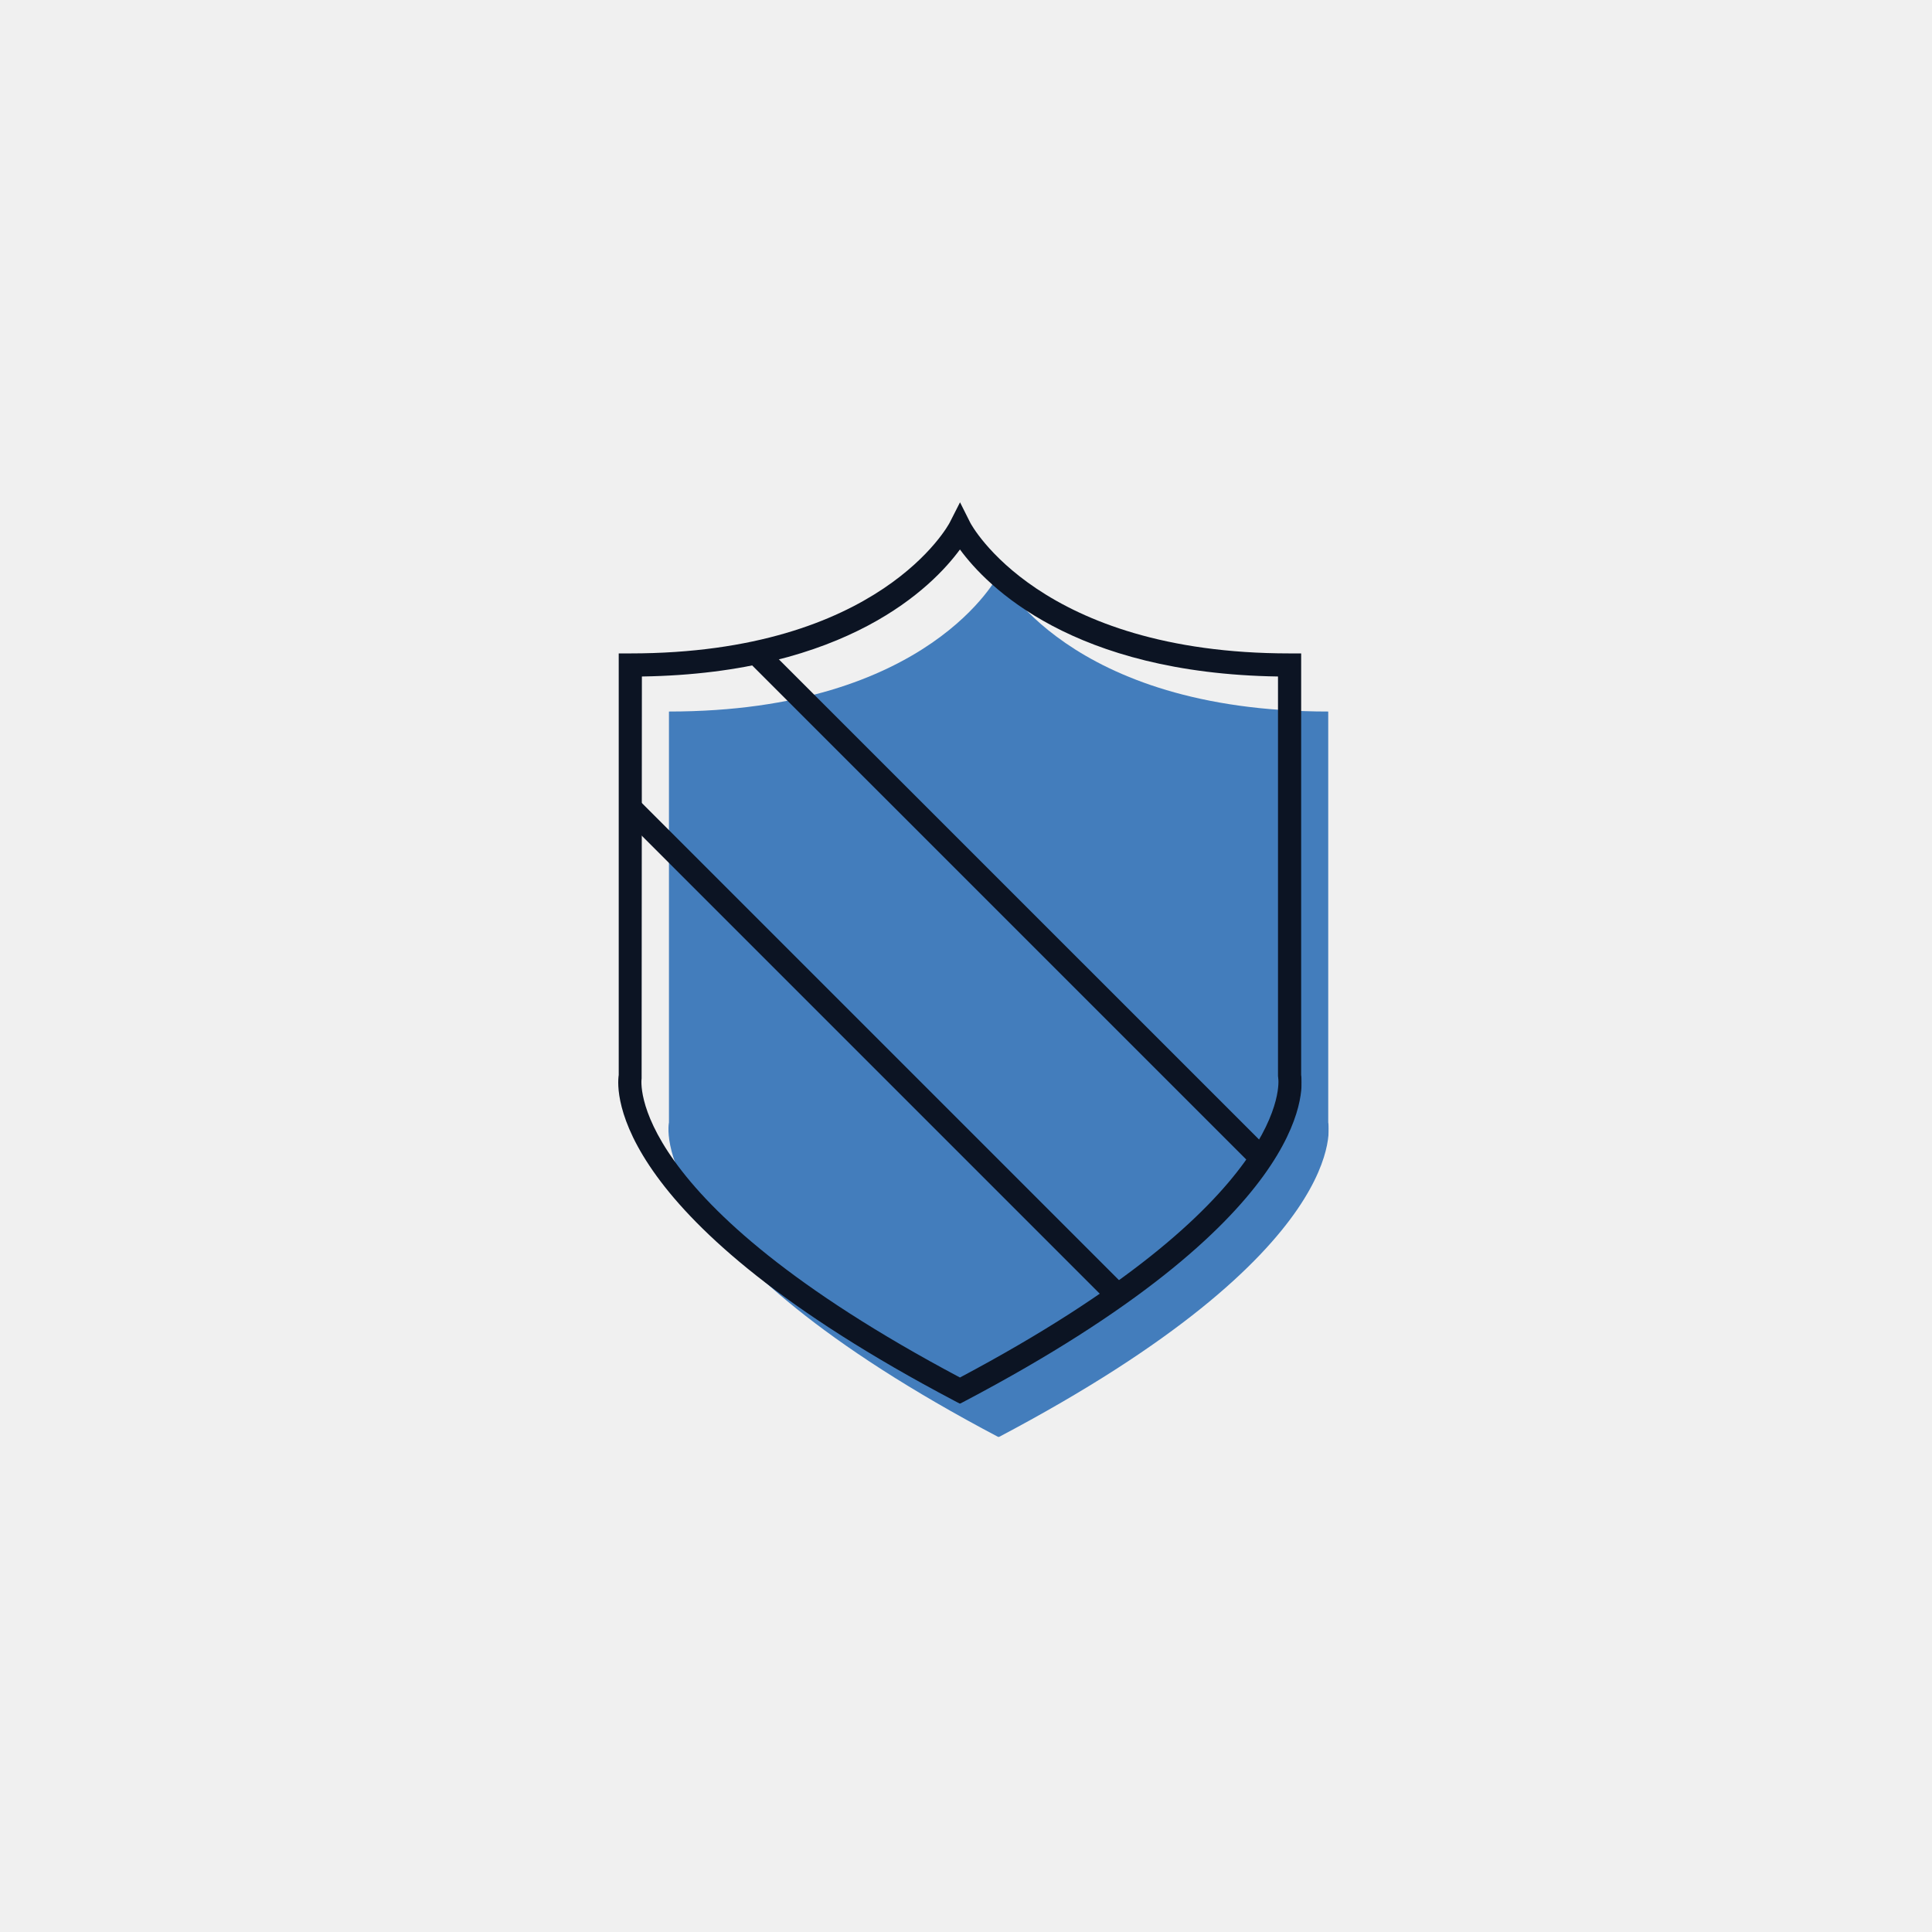
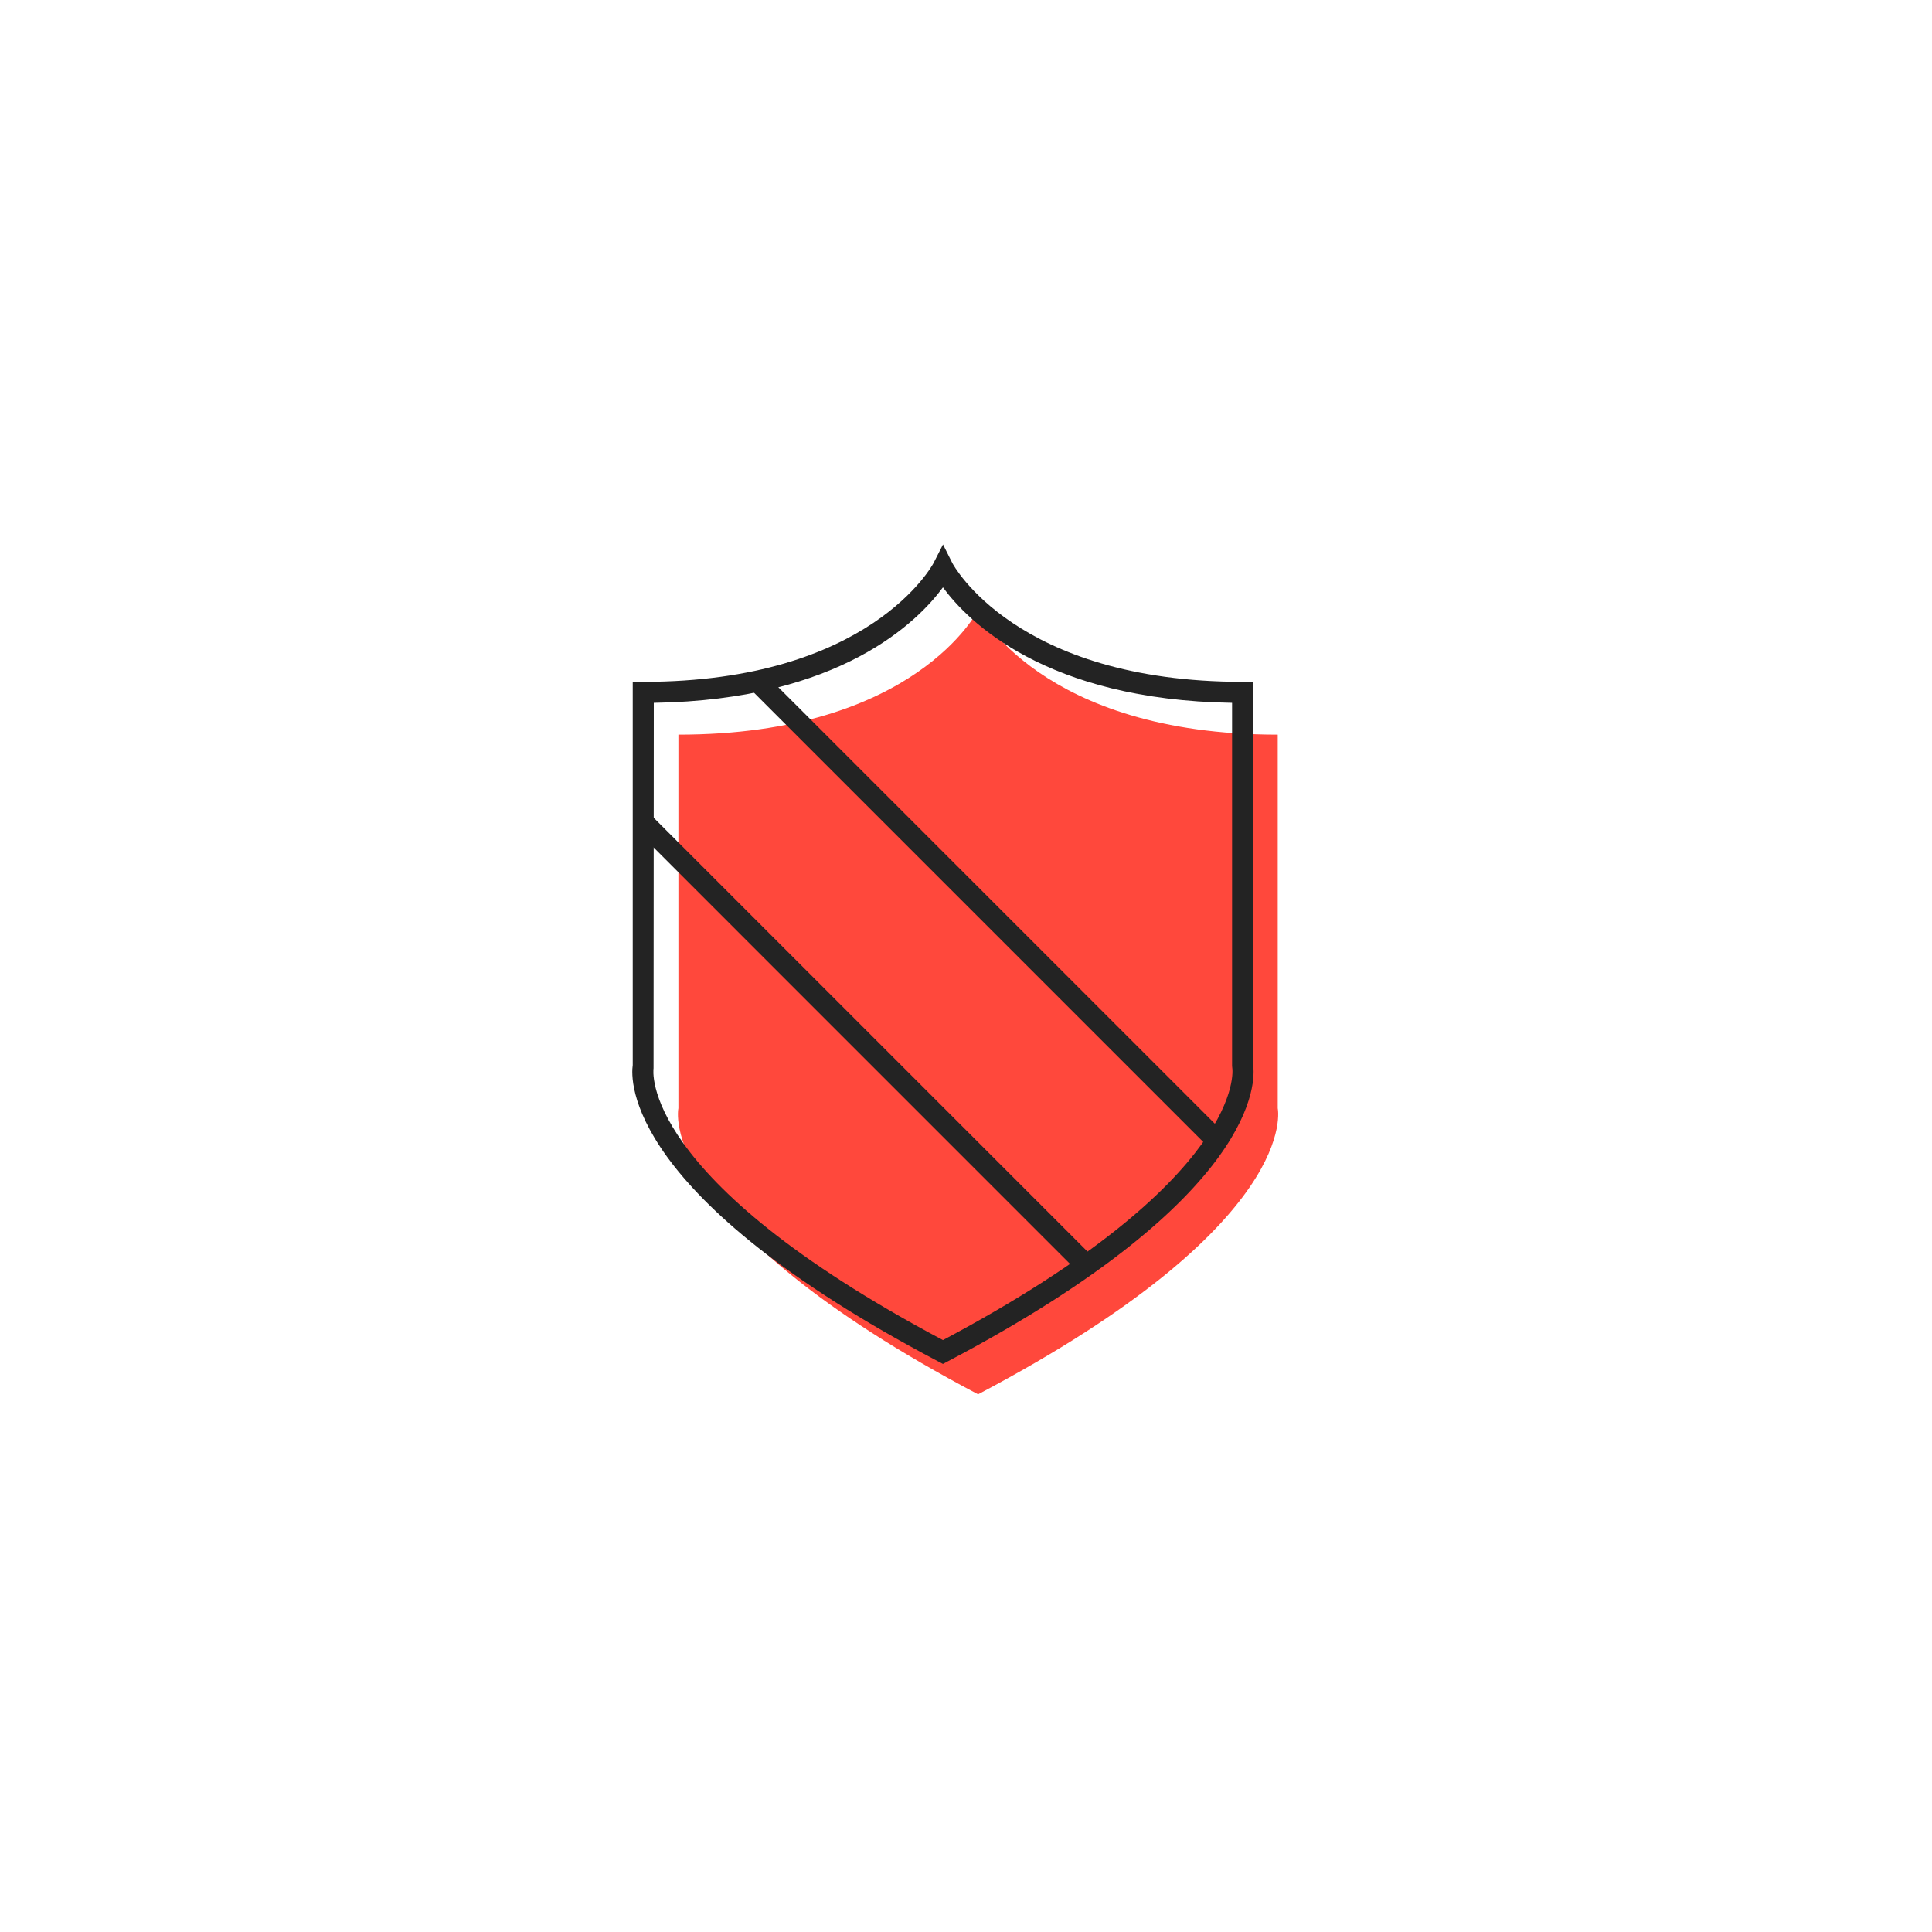
- <svg xmlns="http://www.w3.org/2000/svg" xmlns:xlink="http://www.w3.org/1999/xlink" width="100px" height="100px" viewBox="0 0 100 100" version="1.1">
-   <defs>
-     <polygon id="path-1" points="34.775 45 34.775 0.351 0.599 0.351 0.599 45" />
-     <polygon id="path-3" points="35.373 0.614 0 0.614 0 47.27 35.373 47.27 35.373 0.614" />
-   </defs>
-   <g id="Welcome" stroke="none" stroke-width="1" fill="none" fill-rule="evenodd">
-     <g id="Artboard-Copy-46">
-       <g id="Page-1-Copy" transform="translate(32, 25)">
-         <g id="Group-3" transform="translate(2, 4.3864)">
-           <mask id="mask-2" fill="white">
-             <use xlink:href="#path-1" />
-           </mask>
-           <g id="Clip-2" />
-           <path d="M17.687,45 C36.189,35.25 34.749,28.714 34.749,28.714 L34.749,7.442 C21.232,7.442 17.687,0.351 17.687,0.351 C17.687,0.351 14.141,7.442 0.625,7.442 L0.625,28.714 C0.625,28.714 -0.815,35.25 17.687,45" id="Fill-1" fill="#437DBC" mask="url(#mask-2)" />
-         </g>
-         <g id="Group-6" transform="translate(0, 0.3864)">
-           <mask id="mask-4" fill="white">
-             <use xlink:href="#path-3" />
-           </mask>
-           <g id="Clip-5" />
-           <path d="M1.224,9.629 L1.21,30.435 C1.202,30.486 0.291,36.675 17.687,45.913 C35.004,36.717 34.176,30.496 34.162,30.435 L34.149,30.306 L34.149,9.629 C23.513,9.466 19.092,4.971 17.687,3.054 C16.282,4.97 11.86,9.466 1.224,9.629 L1.224,9.629 Z M17.687,47.27 L17.408,47.123 C-0.432,37.722 -0.098,31.089 0.025,30.256 L0.025,8.434 L0.624,8.434 C13.557,8.434 17.117,1.74 17.152,1.672 L17.691,0.613 L18.224,1.675 C18.257,1.74 21.816,8.434 34.748,8.434 L35.348,8.434 L35.348,30.256 C35.471,31.088 35.807,37.722 17.966,47.123 L17.687,47.27 Z" id="Fill-4" fill="#0C1423" mask="url(#mask-4)" />
-         </g>
-         <polygon id="Fill-7" fill="#0C1423" points="25.459 42.498 0.176 17.214 1.023 16.365 26.307 41.649" />
-         <polygon id="Fill-9" fill="#0C1423" points="32.723 35.233 6.7 9.21 7.547 8.361 33.571 34.384" />
-       </g>
+ <svg xmlns="http://www.w3.org/2000/svg" width="110" height="110" viewBox="0 0 110 110" fill="none">
+   <g id="i-def">
+     <rect width="110" height="110" fill="white" />
+     <g id="Group">
+       <path id="Fill 1" fill-rule="evenodd" clip-rule="evenodd" d="M55.687 79.386C74.189 69.636 72.749 63.1 72.749 63.1V41.828C59.232 41.828 55.687 34.737 55.687 34.737C55.687 34.737 52.141 41.828 38.625 41.828V63.1C38.625 63.1 37.185 69.636 55.687 79.386" fill="#FF483C" />
+       <path id="Fill 4" fill-rule="evenodd" clip-rule="evenodd" d="M37.224 40.016L37.21 60.822C37.202 60.873 36.291 67.062 53.687 76.3C71.004 67.104 70.176 60.883 70.162 60.822L70.149 60.693V40.016C59.513 39.853 55.092 35.358 53.687 33.441C52.282 35.357 47.86 39.853 37.224 40.016V40.016ZM53.687 77.657L53.408 77.51C35.568 68.109 35.902 61.476 36.025 60.643V38.821H36.624C49.557 38.821 53.117 32.127 53.152 32.059L53.691 31L54.224 32.062C54.257 32.127 57.816 38.821 70.748 38.821H71.348V60.643C71.471 61.475 71.807 68.109 53.966 77.51L53.687 77.657Z" fill="#232323" />
+       <path id="Fill 7" fill-rule="evenodd" clip-rule="evenodd" d="M61.459 72.498L36.176 47.214L37.023 46.365L62.307 71.649L61.459 72.498Z" fill="#232323" />
+       <path id="Fill 9" fill-rule="evenodd" clip-rule="evenodd" d="M68.723 65.233L42.7 39.21L43.547 38.361L69.571 64.384L68.723 65.233Z" fill="#232323" />
    </g>
  </g>
</svg>
